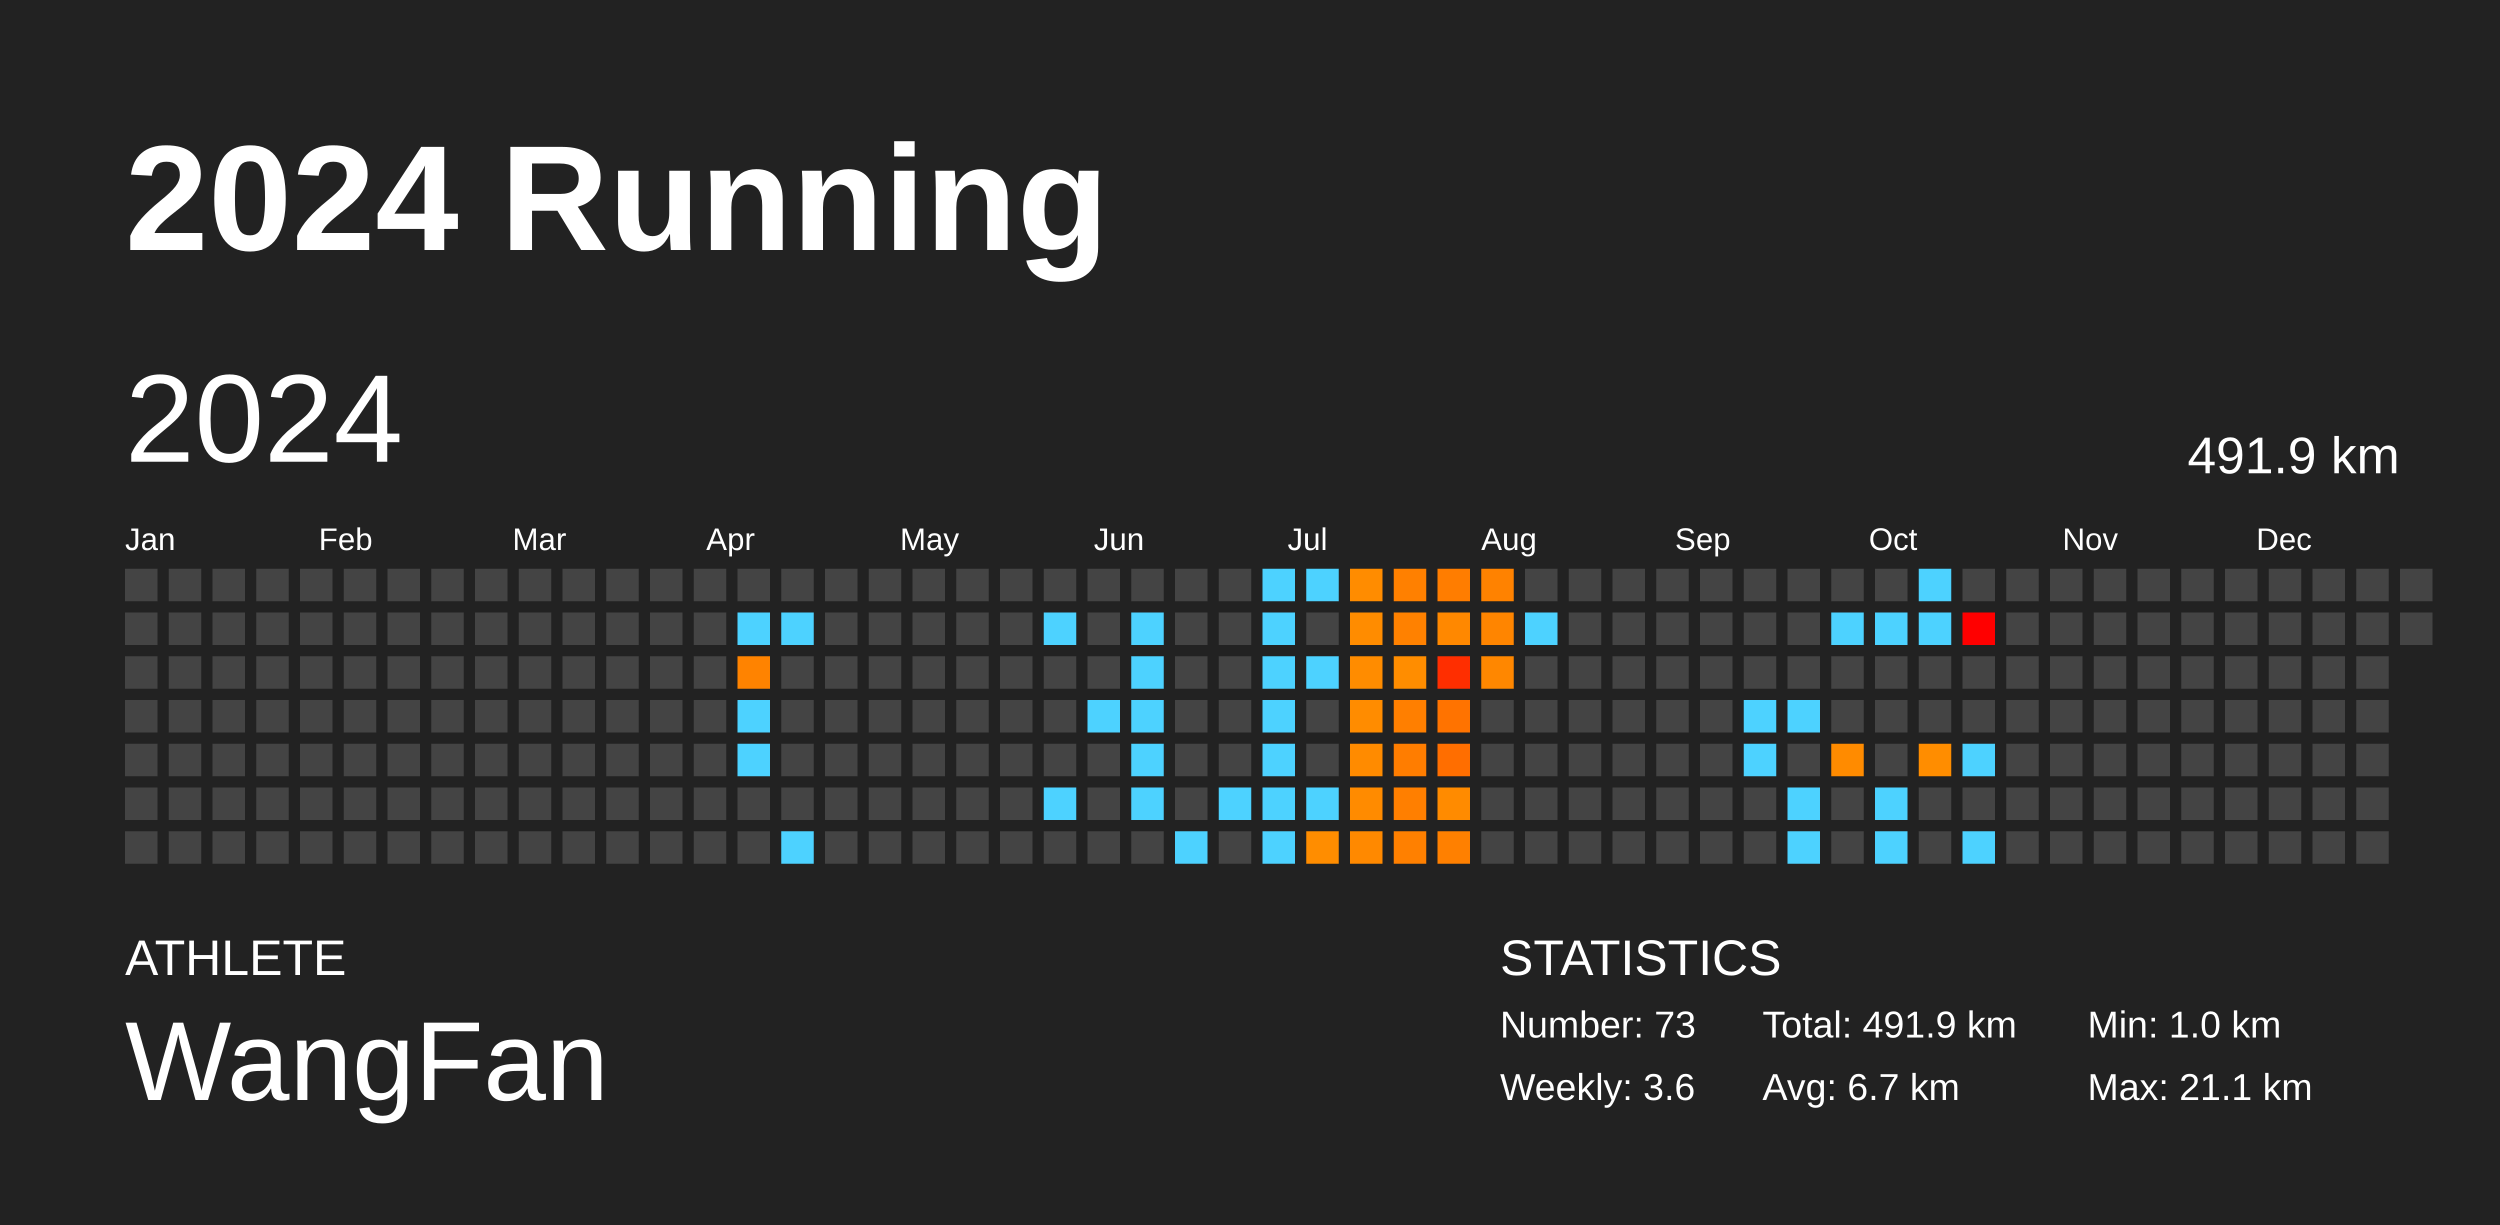
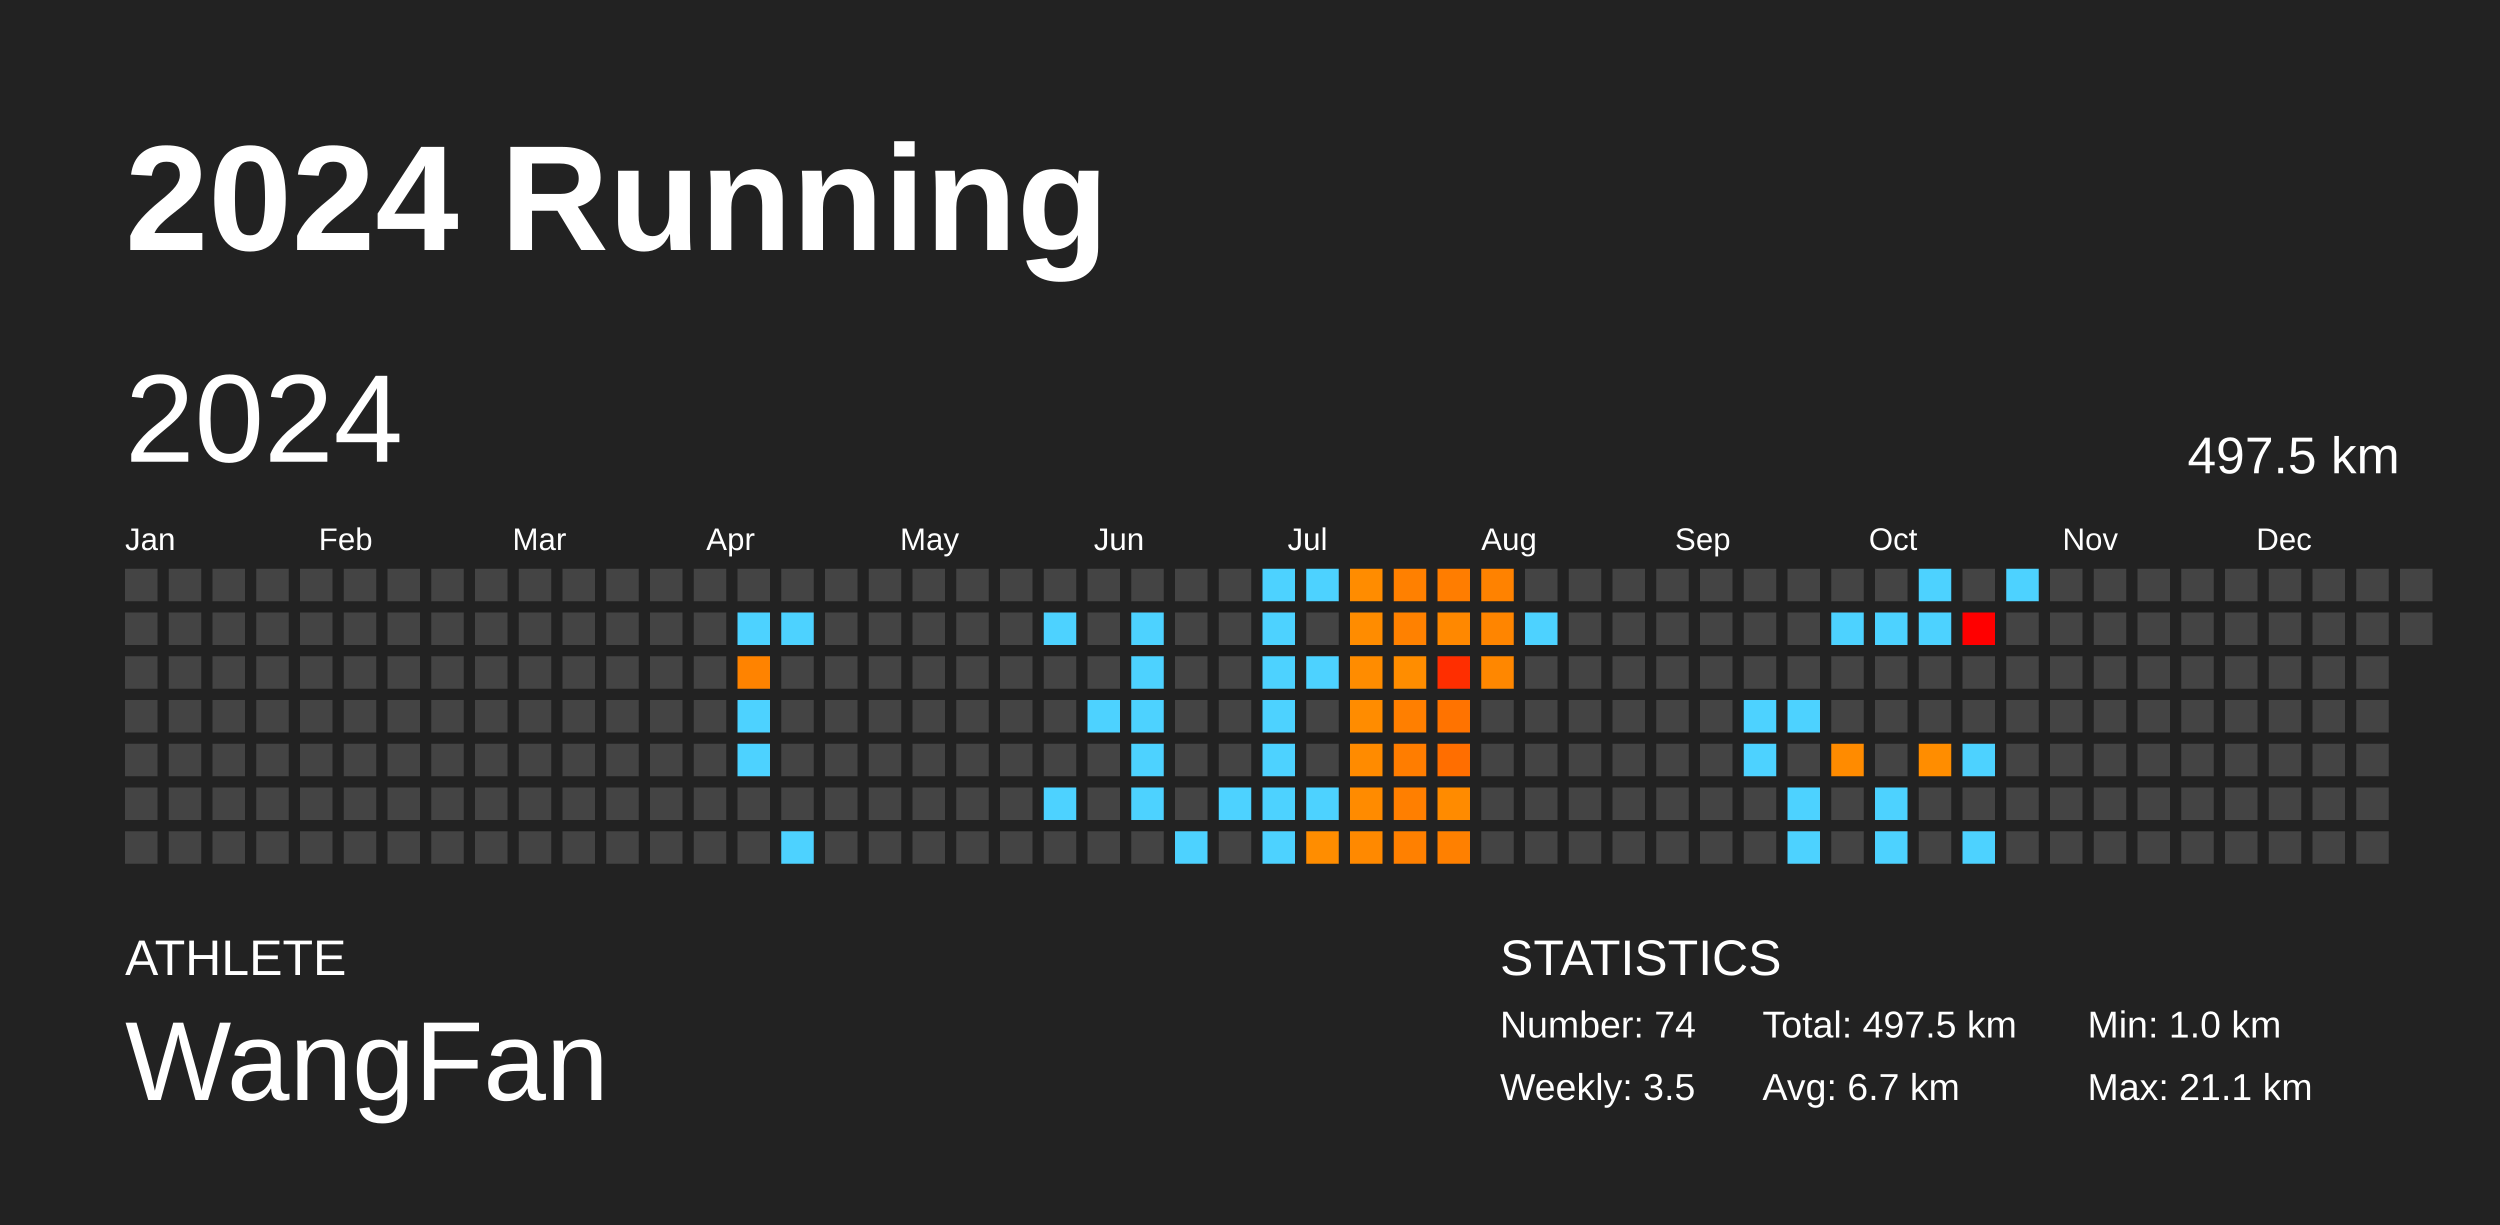
<svg xmlns="http://www.w3.org/2000/svg" baseProfile="full" height="98mm" version="1.1" viewBox="0,0,200,98" width="200mm">
  <defs />
  <rect fill="#222222" height="98" width="200" x="0" y="0" />
  <text fill="#FFFFFF" style="font-size:12px; font-family:Arial; font-weight:bold;" x="10" y="20">2024 Running</text>
  <text fill="#FFFFFF" style="font-size:4px; font-family:Arial" x="10" y="78">ATHLETE</text>
  <text fill="#FFFFFF" style="font-size:9px; font-family:Arial" x="10" y="88">WangFan</text>
  <text fill="#FFFFFF" style="font-size:4px; font-family:Arial" x="120" y="78">STATISTICS</text>
-   <text fill="#FFFFFF" style="font-size:3px; font-family:Arial" x="120" y="83">Number: 73</text>
-   <text fill="#FFFFFF" style="font-size:3px; font-family:Arial" x="120" y="88">Weekly: 3.6</text>
-   <text fill="#FFFFFF" style="font-size:3px; font-family:Arial" x="141" y="83">Total: 491.9 km</text>
+   <text fill="#FFFFFF" style="font-size:3px; font-family:Arial" x="120" y="83">Number: 74</text>
+   <text fill="#FFFFFF" style="font-size:3px; font-family:Arial" x="120" y="88">Weekly: 3.5</text>
+   <text fill="#FFFFFF" style="font-size:3px; font-family:Arial" x="141" y="83">Total: 497.5 km</text>
  <text fill="#FFFFFF" style="font-size:3px; font-family:Arial" x="141" y="88">Avg: 6.7 km</text>
  <text fill="#FFFFFF" style="font-size:3px; font-family:Arial" x="167" y="83">Min: 1.0 km</text>
  <text fill="#FFFFFF" style="font-size:3px; font-family:Arial" x="167" y="88">Max: 21.1 km</text>
  <text dominant-baseline="hanging" fill="#FFFFFF" style="font-size:10.0px; font-family:Arial;" x="10" y="30">2024</text>
-   <text dominant-baseline="hanging" fill="#FFFFFF" style="font-size:4.125px; font-family:Arial;" x="175" y="35">491.9 km</text>
+   <text dominant-baseline="hanging" fill="#FFFFFF" style="font-size:4.125px; font-family:Arial;" x="175" y="35">497.5 km</text>
  <text fill="#FFFFFF" style="font-size:2.5px; font-family:Arial" x="10.0" y="44">Jan</text>
  <text fill="#FFFFFF" style="font-size:2.5px; font-family:Arial" x="25.5" y="44">Feb</text>
  <text fill="#FFFFFF" style="font-size:2.5px; font-family:Arial" x="41.0" y="44">Mar</text>
  <text fill="#FFFFFF" style="font-size:2.5px; font-family:Arial" x="56.5" y="44">Apr</text>
  <text fill="#FFFFFF" style="font-size:2.5px; font-family:Arial" x="72.0" y="44">May</text>
  <text fill="#FFFFFF" style="font-size:2.5px; font-family:Arial" x="87.5" y="44">Jun</text>
  <text fill="#FFFFFF" style="font-size:2.5px; font-family:Arial" x="103.0" y="44">Jul</text>
  <text fill="#FFFFFF" style="font-size:2.5px; font-family:Arial" x="118.5" y="44">Aug</text>
  <text fill="#FFFFFF" style="font-size:2.5px; font-family:Arial" x="134.0" y="44">Sep</text>
  <text fill="#FFFFFF" style="font-size:2.5px; font-family:Arial" x="149.5" y="44">Oct</text>
  <text fill="#FFFFFF" style="font-size:2.5px; font-family:Arial" x="165.0" y="44">Nov</text>
  <text fill="#FFFFFF" style="font-size:2.5px; font-family:Arial" x="180.5" y="44">Dec</text>
  <rect fill="#444444" height="2.6" width="2.6" x="10.0" y="45.5" />
  <rect fill="#444444" height="2.6" width="2.6" x="10.0" y="49.0" />
  <rect fill="#444444" height="2.6" width="2.6" x="10.0" y="52.5" />
  <rect fill="#444444" height="2.6" width="2.6" x="10.0" y="56.0" />
  <rect fill="#444444" height="2.6" width="2.6" x="10.0" y="59.5" />
  <rect fill="#444444" height="2.6" width="2.6" x="10.0" y="63.0" />
  <rect fill="#444444" height="2.6" width="2.6" x="10.0" y="66.5" />
  <rect fill="#444444" height="2.6" width="2.6" x="13.5" y="45.5" />
  <rect fill="#444444" height="2.6" width="2.6" x="13.5" y="49.0" />
  <rect fill="#444444" height="2.6" width="2.6" x="13.5" y="52.5" />
  <rect fill="#444444" height="2.6" width="2.6" x="13.5" y="56.0" />
  <rect fill="#444444" height="2.6" width="2.6" x="13.5" y="59.5" />
  <rect fill="#444444" height="2.6" width="2.6" x="13.5" y="63.0" />
  <rect fill="#444444" height="2.6" width="2.6" x="13.5" y="66.5" />
  <rect fill="#444444" height="2.6" width="2.6" x="17.0" y="45.5" />
  <rect fill="#444444" height="2.6" width="2.6" x="17.0" y="49.0" />
  <rect fill="#444444" height="2.6" width="2.6" x="17.0" y="52.5" />
  <rect fill="#444444" height="2.6" width="2.6" x="17.0" y="56.0" />
  <rect fill="#444444" height="2.6" width="2.6" x="17.0" y="59.5" />
  <rect fill="#444444" height="2.6" width="2.6" x="17.0" y="63.0" />
  <rect fill="#444444" height="2.6" width="2.6" x="17.0" y="66.5" />
  <rect fill="#444444" height="2.6" width="2.6" x="20.5" y="45.5" />
  <rect fill="#444444" height="2.6" width="2.6" x="20.5" y="49.0" />
  <rect fill="#444444" height="2.6" width="2.6" x="20.5" y="52.5" />
  <rect fill="#444444" height="2.6" width="2.6" x="20.5" y="56.0" />
  <rect fill="#444444" height="2.6" width="2.6" x="20.5" y="59.5" />
  <rect fill="#444444" height="2.6" width="2.6" x="20.5" y="63.0" />
  <rect fill="#444444" height="2.6" width="2.6" x="20.5" y="66.5" />
  <rect fill="#444444" height="2.6" width="2.6" x="24.0" y="45.5" />
  <rect fill="#444444" height="2.6" width="2.6" x="24.0" y="49.0" />
  <rect fill="#444444" height="2.6" width="2.6" x="24.0" y="52.5" />
  <rect fill="#444444" height="2.6" width="2.6" x="24.0" y="56.0" />
  <rect fill="#444444" height="2.6" width="2.6" x="24.0" y="59.5" />
  <rect fill="#444444" height="2.6" width="2.6" x="24.0" y="63.0" />
  <rect fill="#444444" height="2.6" width="2.6" x="24.0" y="66.5" />
  <rect fill="#444444" height="2.6" width="2.6" x="27.5" y="45.5" />
  <rect fill="#444444" height="2.6" width="2.6" x="27.5" y="49.0" />
  <rect fill="#444444" height="2.6" width="2.6" x="27.5" y="52.5" />
  <rect fill="#444444" height="2.6" width="2.6" x="27.5" y="56.0" />
  <rect fill="#444444" height="2.6" width="2.6" x="27.5" y="59.5" />
  <rect fill="#444444" height="2.6" width="2.6" x="27.5" y="63.0" />
  <rect fill="#444444" height="2.6" width="2.6" x="27.5" y="66.5" />
  <rect fill="#444444" height="2.6" width="2.6" x="31.0" y="45.5" />
  <rect fill="#444444" height="2.6" width="2.6" x="31.0" y="49.0" />
  <rect fill="#444444" height="2.6" width="2.6" x="31.0" y="52.5" />
  <rect fill="#444444" height="2.6" width="2.6" x="31.0" y="56.0" />
  <rect fill="#444444" height="2.6" width="2.6" x="31.0" y="59.5" />
  <rect fill="#444444" height="2.6" width="2.6" x="31.0" y="63.0" />
  <rect fill="#444444" height="2.6" width="2.6" x="31.0" y="66.5" />
  <rect fill="#444444" height="2.6" width="2.6" x="34.5" y="45.5" />
  <rect fill="#444444" height="2.6" width="2.6" x="34.5" y="49.0" />
  <rect fill="#444444" height="2.6" width="2.6" x="34.5" y="52.5" />
  <rect fill="#444444" height="2.6" width="2.6" x="34.5" y="56.0" />
  <rect fill="#444444" height="2.6" width="2.6" x="34.5" y="59.5" />
  <rect fill="#444444" height="2.6" width="2.6" x="34.5" y="63.0" />
  <rect fill="#444444" height="2.6" width="2.6" x="34.5" y="66.5" />
  <rect fill="#444444" height="2.6" width="2.6" x="38.0" y="45.5" />
  <rect fill="#444444" height="2.6" width="2.6" x="38.0" y="49.0" />
  <rect fill="#444444" height="2.6" width="2.6" x="38.0" y="52.5" />
  <rect fill="#444444" height="2.6" width="2.6" x="38.0" y="56.0" />
  <rect fill="#444444" height="2.6" width="2.6" x="38.0" y="59.5" />
  <rect fill="#444444" height="2.6" width="2.6" x="38.0" y="63.0" />
  <rect fill="#444444" height="2.6" width="2.6" x="38.0" y="66.5" />
  <rect fill="#444444" height="2.6" width="2.6" x="41.5" y="45.5" />
  <rect fill="#444444" height="2.6" width="2.6" x="41.5" y="49.0" />
  <rect fill="#444444" height="2.6" width="2.6" x="41.5" y="52.5" />
  <rect fill="#444444" height="2.6" width="2.6" x="41.5" y="56.0" />
  <rect fill="#444444" height="2.6" width="2.6" x="41.5" y="59.5" />
  <rect fill="#444444" height="2.6" width="2.6" x="41.5" y="63.0" />
  <rect fill="#444444" height="2.6" width="2.6" x="41.5" y="66.5" />
  <rect fill="#444444" height="2.6" width="2.6" x="45.0" y="45.5" />
  <rect fill="#444444" height="2.6" width="2.6" x="45.0" y="49.0" />
  <rect fill="#444444" height="2.6" width="2.6" x="45.0" y="52.5" />
  <rect fill="#444444" height="2.6" width="2.6" x="45.0" y="56.0" />
  <rect fill="#444444" height="2.6" width="2.6" x="45.0" y="59.5" />
  <rect fill="#444444" height="2.6" width="2.6" x="45.0" y="63.0" />
  <rect fill="#444444" height="2.6" width="2.6" x="45.0" y="66.5" />
  <rect fill="#444444" height="2.6" width="2.6" x="48.5" y="45.5" />
  <rect fill="#444444" height="2.6" width="2.6" x="48.5" y="49.0" />
  <rect fill="#444444" height="2.6" width="2.6" x="48.5" y="52.5" />
  <rect fill="#444444" height="2.6" width="2.6" x="48.5" y="56.0" />
  <rect fill="#444444" height="2.6" width="2.6" x="48.5" y="59.5" />
  <rect fill="#444444" height="2.6" width="2.6" x="48.5" y="63.0" />
  <rect fill="#444444" height="2.6" width="2.6" x="48.5" y="66.5" />
  <rect fill="#444444" height="2.6" width="2.6" x="52.0" y="45.5" />
  <rect fill="#444444" height="2.6" width="2.6" x="52.0" y="49.0" />
  <rect fill="#444444" height="2.6" width="2.6" x="52.0" y="52.5" />
  <rect fill="#444444" height="2.6" width="2.6" x="52.0" y="56.0" />
  <rect fill="#444444" height="2.6" width="2.6" x="52.0" y="59.5" />
  <rect fill="#444444" height="2.6" width="2.6" x="52.0" y="63.0" />
  <rect fill="#444444" height="2.6" width="2.6" x="52.0" y="66.5" />
  <rect fill="#444444" height="2.6" width="2.6" x="55.5" y="45.5" />
  <rect fill="#444444" height="2.6" width="2.6" x="55.5" y="49.0" />
  <rect fill="#444444" height="2.6" width="2.6" x="55.5" y="52.5" />
  <rect fill="#444444" height="2.6" width="2.6" x="55.5" y="56.0" />
  <rect fill="#444444" height="2.6" width="2.6" x="55.5" y="59.5" />
  <rect fill="#444444" height="2.6" width="2.6" x="55.5" y="63.0" />
  <rect fill="#444444" height="2.6" width="2.6" x="55.5" y="66.5" />
  <rect fill="#444444" height="2.6" width="2.6" x="59.0" y="45.5" />
  <rect fill="#4dd2ff" height="2.6" width="2.6" x="59.0" y="49.0" />
  <rect fill="#ff8300" height="2.6" width="2.6" x="59.0" y="52.5" />
  <rect fill="#4dd2ff" height="2.6" width="2.6" x="59.0" y="56.0" />
  <rect fill="#4dd2ff" height="2.6" width="2.6" x="59.0" y="59.5" />
  <rect fill="#444444" height="2.6" width="2.6" x="59.0" y="63.0" />
  <rect fill="#444444" height="2.6" width="2.6" x="59.0" y="66.5" />
  <rect fill="#444444" height="2.6" width="2.6" x="62.5" y="45.5" />
  <rect fill="#4dd2ff" height="2.6" width="2.6" x="62.5" y="49.0" />
  <rect fill="#444444" height="2.6" width="2.6" x="62.5" y="52.5" />
  <rect fill="#444444" height="2.6" width="2.6" x="62.5" y="56.0" />
  <rect fill="#444444" height="2.6" width="2.6" x="62.5" y="59.5" />
  <rect fill="#444444" height="2.6" width="2.6" x="62.5" y="63.0" />
  <rect fill="#4dd2ff" height="2.6" width="2.6" x="62.5" y="66.5" />
  <rect fill="#444444" height="2.6" width="2.6" x="66.0" y="45.5" />
  <rect fill="#444444" height="2.6" width="2.6" x="66.0" y="49.0" />
  <rect fill="#444444" height="2.6" width="2.6" x="66.0" y="52.5" />
  <rect fill="#444444" height="2.6" width="2.6" x="66.0" y="56.0" />
  <rect fill="#444444" height="2.6" width="2.6" x="66.0" y="59.5" />
  <rect fill="#444444" height="2.6" width="2.6" x="66.0" y="63.0" />
  <rect fill="#444444" height="2.6" width="2.6" x="66.0" y="66.5" />
  <rect fill="#444444" height="2.6" width="2.6" x="69.5" y="45.5" />
  <rect fill="#444444" height="2.6" width="2.6" x="69.5" y="49.0" />
  <rect fill="#444444" height="2.6" width="2.6" x="69.5" y="52.5" />
  <rect fill="#444444" height="2.6" width="2.6" x="69.5" y="56.0" />
  <rect fill="#444444" height="2.6" width="2.6" x="69.5" y="59.5" />
  <rect fill="#444444" height="2.6" width="2.6" x="69.5" y="63.0" />
  <rect fill="#444444" height="2.6" width="2.6" x="69.5" y="66.5" />
  <rect fill="#444444" height="2.6" width="2.6" x="73.0" y="45.5" />
  <rect fill="#444444" height="2.6" width="2.6" x="73.0" y="49.0" />
  <rect fill="#444444" height="2.6" width="2.6" x="73.0" y="52.5" />
  <rect fill="#444444" height="2.6" width="2.6" x="73.0" y="56.0" />
  <rect fill="#444444" height="2.6" width="2.6" x="73.0" y="59.5" />
  <rect fill="#444444" height="2.6" width="2.6" x="73.0" y="63.0" />
  <rect fill="#444444" height="2.6" width="2.6" x="73.0" y="66.5" />
  <rect fill="#444444" height="2.6" width="2.6" x="76.5" y="45.5" />
  <rect fill="#444444" height="2.6" width="2.6" x="76.5" y="49.0" />
  <rect fill="#444444" height="2.6" width="2.6" x="76.5" y="52.5" />
  <rect fill="#444444" height="2.6" width="2.6" x="76.5" y="56.0" />
  <rect fill="#444444" height="2.6" width="2.6" x="76.5" y="59.5" />
  <rect fill="#444444" height="2.6" width="2.6" x="76.5" y="63.0" />
  <rect fill="#444444" height="2.6" width="2.6" x="76.5" y="66.5" />
  <rect fill="#444444" height="2.6" width="2.6" x="80.0" y="45.5" />
  <rect fill="#444444" height="2.6" width="2.6" x="80.0" y="49.0" />
  <rect fill="#444444" height="2.6" width="2.6" x="80.0" y="52.5" />
  <rect fill="#444444" height="2.6" width="2.6" x="80.0" y="56.0" />
  <rect fill="#444444" height="2.6" width="2.6" x="80.0" y="59.5" />
  <rect fill="#444444" height="2.6" width="2.6" x="80.0" y="63.0" />
  <rect fill="#444444" height="2.6" width="2.6" x="80.0" y="66.5" />
  <rect fill="#444444" height="2.6" width="2.6" x="83.5" y="45.5" />
  <rect fill="#4dd2ff" height="2.6" width="2.6" x="83.5" y="49.0" />
  <rect fill="#444444" height="2.6" width="2.6" x="83.5" y="52.5" />
  <rect fill="#444444" height="2.6" width="2.6" x="83.5" y="56.0" />
  <rect fill="#444444" height="2.6" width="2.6" x="83.5" y="59.5" />
  <rect fill="#4dd2ff" height="2.6" width="2.6" x="83.5" y="63.0" />
  <rect fill="#444444" height="2.6" width="2.6" x="83.5" y="66.5" />
  <rect fill="#444444" height="2.6" width="2.6" x="87.0" y="45.5" />
  <rect fill="#444444" height="2.6" width="2.6" x="87.0" y="49.0" />
  <rect fill="#444444" height="2.6" width="2.6" x="87.0" y="52.5" />
  <rect fill="#4dd2ff" height="2.6" width="2.6" x="87.0" y="56.0" />
  <rect fill="#444444" height="2.6" width="2.6" x="87.0" y="59.5" />
  <rect fill="#444444" height="2.6" width="2.6" x="87.0" y="63.0" />
  <rect fill="#444444" height="2.6" width="2.6" x="87.0" y="66.5" />
  <rect fill="#444444" height="2.6" width="2.6" x="90.5" y="45.5" />
  <rect fill="#4dd2ff" height="2.6" width="2.6" x="90.5" y="49.0" />
  <rect fill="#4dd2ff" height="2.6" width="2.6" x="90.5" y="52.5" />
  <rect fill="#4dd2ff" height="2.6" width="2.6" x="90.5" y="56.0" />
  <rect fill="#4dd2ff" height="2.6" width="2.6" x="90.5" y="59.5" />
  <rect fill="#4dd2ff" height="2.6" width="2.6" x="90.5" y="63.0" />
  <rect fill="#444444" height="2.6" width="2.6" x="90.5" y="66.5" />
  <rect fill="#444444" height="2.6" width="2.6" x="94.0" y="45.5" />
  <rect fill="#444444" height="2.6" width="2.6" x="94.0" y="49.0" />
  <rect fill="#444444" height="2.6" width="2.6" x="94.0" y="52.5" />
  <rect fill="#444444" height="2.6" width="2.6" x="94.0" y="56.0" />
  <rect fill="#444444" height="2.6" width="2.6" x="94.0" y="59.5" />
  <rect fill="#444444" height="2.6" width="2.6" x="94.0" y="63.0" />
  <rect fill="#4dd2ff" height="2.6" width="2.6" x="94.0" y="66.5" />
  <rect fill="#444444" height="2.6" width="2.6" x="97.5" y="45.5" />
  <rect fill="#444444" height="2.6" width="2.6" x="97.5" y="49.0" />
  <rect fill="#444444" height="2.6" width="2.6" x="97.5" y="52.5" />
  <rect fill="#444444" height="2.6" width="2.6" x="97.5" y="56.0" />
  <rect fill="#444444" height="2.6" width="2.6" x="97.5" y="59.5" />
  <rect fill="#4dd2ff" height="2.6" width="2.6" x="97.5" y="63.0" />
  <rect fill="#444444" height="2.6" width="2.6" x="97.5" y="66.5" />
  <rect fill="#4dd2ff" height="2.6" width="2.6" x="101.0" y="45.5" />
  <rect fill="#4dd2ff" height="2.6" width="2.6" x="101.0" y="49.0" />
  <rect fill="#4dd2ff" height="2.6" width="2.6" x="101.0" y="52.5" />
  <rect fill="#4dd2ff" height="2.6" width="2.6" x="101.0" y="56.0" />
  <rect fill="#4dd2ff" height="2.6" width="2.6" x="101.0" y="59.5" />
  <rect fill="#4dd2ff" height="2.6" width="2.6" x="101.0" y="63.0" />
  <rect fill="#4dd2ff" height="2.6" width="2.6" x="101.0" y="66.5" />
  <rect fill="#4dd2ff" height="2.6" width="2.6" x="104.5" y="45.5" />
  <rect fill="#444444" height="2.6" width="2.6" x="104.5" y="49.0" />
  <rect fill="#4dd2ff" height="2.6" width="2.6" x="104.5" y="52.5" />
  <rect fill="#444444" height="2.6" width="2.6" x="104.5" y="56.0" />
  <rect fill="#444444" height="2.6" width="2.6" x="104.5" y="59.5" />
  <rect fill="#4dd2ff" height="2.6" width="2.6" x="104.5" y="63.0" />
  <rect fill="#ff8d00" height="2.6" width="2.6" x="104.5" y="66.5" />
  <rect fill="#ff8c00" height="2.6" width="2.6" x="108.0" y="45.5" />
  <rect fill="#ff8c00" height="2.6" width="2.6" x="108.0" y="49.0" />
  <rect fill="#ff8c00" height="2.6" width="2.6" x="108.0" y="52.5" />
  <rect fill="#ff8c00" height="2.6" width="2.6" x="108.0" y="56.0" />
  <rect fill="#ff8b00" height="2.6" width="2.6" x="108.0" y="59.5" />
  <rect fill="#ff8b00" height="2.6" width="2.6" x="108.0" y="63.0" />
  <rect fill="#ff8900" height="2.6" width="2.6" x="108.0" y="66.5" />
  <rect fill="#ff8000" height="2.6" width="2.6" x="111.5" y="45.5" />
  <rect fill="#ff8100" height="2.6" width="2.6" x="111.5" y="49.0" />
  <rect fill="#ff8d00" height="2.6" width="2.6" x="111.5" y="52.5" />
  <rect fill="#ff7f00" height="2.6" width="2.6" x="111.5" y="56.0" />
  <rect fill="#ff7d00" height="2.6" width="2.6" x="111.5" y="59.5" />
  <rect fill="#ff7f00" height="2.6" width="2.6" x="111.5" y="63.0" />
  <rect fill="#ff8000" height="2.6" width="2.6" x="111.5" y="66.5" />
  <rect fill="#ff7d00" height="2.6" width="2.6" x="115.0" y="45.5" />
  <rect fill="#ff8800" height="2.6" width="2.6" x="115.0" y="49.0" />
  <rect fill="#ff2e00" height="2.6" width="2.6" x="115.0" y="52.5" />
  <rect fill="#ff7300" height="2.6" width="2.6" x="115.0" y="56.0" />
  <rect fill="#ff6e00" height="2.6" width="2.6" x="115.0" y="59.5" />
  <rect fill="#ff8b00" height="2.6" width="2.6" x="115.0" y="63.0" />
  <rect fill="#ff8000" height="2.6" width="2.6" x="115.0" y="66.5" />
  <rect fill="#ff8200" height="2.6" width="2.6" x="118.5" y="45.5" />
  <rect fill="#ff8500" height="2.6" width="2.6" x="118.5" y="49.0" />
  <rect fill="#ff8700" height="2.6" width="2.6" x="118.5" y="52.5" />
  <rect fill="#444444" height="2.6" width="2.6" x="118.5" y="56.0" />
  <rect fill="#444444" height="2.6" width="2.6" x="118.5" y="59.5" />
  <rect fill="#444444" height="2.6" width="2.6" x="118.5" y="63.0" />
  <rect fill="#444444" height="2.6" width="2.6" x="118.5" y="66.5" />
  <rect fill="#444444" height="2.6" width="2.6" x="122.0" y="45.5" />
  <rect fill="#4dd2ff" height="2.6" width="2.6" x="122.0" y="49.0" />
  <rect fill="#444444" height="2.6" width="2.6" x="122.0" y="52.5" />
  <rect fill="#444444" height="2.6" width="2.6" x="122.0" y="56.0" />
  <rect fill="#444444" height="2.6" width="2.6" x="122.0" y="59.5" />
  <rect fill="#444444" height="2.6" width="2.6" x="122.0" y="63.0" />
  <rect fill="#444444" height="2.6" width="2.6" x="122.0" y="66.5" />
  <rect fill="#444444" height="2.6" width="2.6" x="125.5" y="45.5" />
  <rect fill="#444444" height="2.6" width="2.6" x="125.5" y="49.0" />
  <rect fill="#444444" height="2.6" width="2.6" x="125.5" y="52.5" />
  <rect fill="#444444" height="2.6" width="2.6" x="125.5" y="56.0" />
  <rect fill="#444444" height="2.6" width="2.6" x="125.5" y="59.5" />
  <rect fill="#444444" height="2.6" width="2.6" x="125.5" y="63.0" />
  <rect fill="#444444" height="2.6" width="2.6" x="125.5" y="66.5" />
  <rect fill="#444444" height="2.6" width="2.6" x="129.0" y="45.5" />
  <rect fill="#444444" height="2.6" width="2.6" x="129.0" y="49.0" />
  <rect fill="#444444" height="2.6" width="2.6" x="129.0" y="52.5" />
  <rect fill="#444444" height="2.6" width="2.6" x="129.0" y="56.0" />
  <rect fill="#444444" height="2.6" width="2.6" x="129.0" y="59.5" />
  <rect fill="#444444" height="2.6" width="2.6" x="129.0" y="63.0" />
  <rect fill="#444444" height="2.6" width="2.6" x="129.0" y="66.5" />
  <rect fill="#444444" height="2.6" width="2.6" x="132.5" y="45.5" />
  <rect fill="#444444" height="2.6" width="2.6" x="132.5" y="49.0" />
  <rect fill="#444444" height="2.6" width="2.6" x="132.5" y="52.5" />
  <rect fill="#444444" height="2.6" width="2.6" x="132.5" y="56.0" />
  <rect fill="#444444" height="2.6" width="2.6" x="132.5" y="59.5" />
  <rect fill="#444444" height="2.6" width="2.6" x="132.5" y="63.0" />
  <rect fill="#444444" height="2.6" width="2.6" x="132.5" y="66.5" />
  <rect fill="#444444" height="2.6" width="2.6" x="136.0" y="45.5" />
  <rect fill="#444444" height="2.6" width="2.6" x="136.0" y="49.0" />
  <rect fill="#444444" height="2.6" width="2.6" x="136.0" y="52.5" />
  <rect fill="#444444" height="2.6" width="2.6" x="136.0" y="56.0" />
  <rect fill="#444444" height="2.6" width="2.6" x="136.0" y="59.5" />
  <rect fill="#444444" height="2.6" width="2.6" x="136.0" y="63.0" />
  <rect fill="#444444" height="2.6" width="2.6" x="136.0" y="66.5" />
  <rect fill="#444444" height="2.6" width="2.6" x="139.5" y="45.5" />
  <rect fill="#444444" height="2.6" width="2.6" x="139.5" y="49.0" />
  <rect fill="#444444" height="2.6" width="2.6" x="139.5" y="52.5" />
  <rect fill="#4dd2ff" height="2.6" width="2.6" x="139.5" y="56.0" />
  <rect fill="#4dd2ff" height="2.6" width="2.6" x="139.5" y="59.5" />
  <rect fill="#444444" height="2.6" width="2.6" x="139.5" y="63.0" />
  <rect fill="#444444" height="2.6" width="2.6" x="139.5" y="66.5" />
  <rect fill="#444444" height="2.6" width="2.6" x="143.0" y="45.5" />
  <rect fill="#444444" height="2.6" width="2.6" x="143.0" y="49.0" />
  <rect fill="#444444" height="2.6" width="2.6" x="143.0" y="52.5" />
  <rect fill="#4dd2ff" height="2.6" width="2.6" x="143.0" y="56.0" />
  <rect fill="#444444" height="2.6" width="2.6" x="143.0" y="59.5" />
  <rect fill="#4dd2ff" height="2.6" width="2.6" x="143.0" y="63.0" />
  <rect fill="#4dd2ff" height="2.6" width="2.6" x="143.0" y="66.5" />
  <rect fill="#444444" height="2.6" width="2.6" x="146.5" y="45.5" />
  <rect fill="#4dd2ff" height="2.6" width="2.6" x="146.5" y="49.0" />
  <rect fill="#444444" height="2.6" width="2.6" x="146.5" y="52.5" />
  <rect fill="#444444" height="2.6" width="2.6" x="146.5" y="56.0" />
  <rect fill="#ff8b00" height="2.6" width="2.6" x="146.5" y="59.5" />
  <rect fill="#444444" height="2.6" width="2.6" x="146.5" y="63.0" />
  <rect fill="#444444" height="2.6" width="2.6" x="146.5" y="66.5" />
  <rect fill="#444444" height="2.6" width="2.6" x="150.0" y="45.5" />
  <rect fill="#4dd2ff" height="2.6" width="2.6" x="150.0" y="49.0" />
  <rect fill="#444444" height="2.6" width="2.6" x="150.0" y="52.5" />
  <rect fill="#444444" height="2.6" width="2.6" x="150.0" y="56.0" />
  <rect fill="#444444" height="2.6" width="2.6" x="150.0" y="59.5" />
  <rect fill="#4dd2ff" height="2.6" width="2.6" x="150.0" y="63.0" />
  <rect fill="#4dd2ff" height="2.6" width="2.6" x="150.0" y="66.5" />
  <rect fill="#4dd2ff" height="2.6" width="2.6" x="153.5" y="45.5" />
  <rect fill="#4dd2ff" height="2.6" width="2.6" x="153.5" y="49.0" />
  <rect fill="#444444" height="2.6" width="2.6" x="153.5" y="52.5" />
  <rect fill="#444444" height="2.6" width="2.6" x="153.5" y="56.0" />
  <rect fill="#ff8d00" height="2.6" width="2.6" x="153.5" y="59.5" />
  <rect fill="#444444" height="2.6" width="2.6" x="153.5" y="63.0" />
  <rect fill="#444444" height="2.6" width="2.6" x="153.5" y="66.5" />
  <rect fill="#444444" height="2.6" width="2.6" x="157.0" y="45.5" />
  <rect fill="red" height="2.6" width="2.6" x="157.0" y="49.0" />
  <rect fill="#444444" height="2.6" width="2.6" x="157.0" y="52.5" />
  <rect fill="#444444" height="2.6" width="2.6" x="157.0" y="56.0" />
  <rect fill="#4dd2ff" height="2.6" width="2.6" x="157.0" y="59.5" />
  <rect fill="#444444" height="2.6" width="2.6" x="157.0" y="63.0" />
  <rect fill="#4dd2ff" height="2.6" width="2.6" x="157.0" y="66.5" />
-   <rect fill="#444444" height="2.6" width="2.6" x="160.5" y="45.5" />
+   <rect fill="#4dd2ff" height="2.6" width="2.6" x="160.5" y="45.5" />
  <rect fill="#444444" height="2.6" width="2.6" x="160.5" y="49.0" />
  <rect fill="#444444" height="2.6" width="2.6" x="160.5" y="52.5" />
  <rect fill="#444444" height="2.6" width="2.6" x="160.5" y="56.0" />
  <rect fill="#444444" height="2.6" width="2.6" x="160.5" y="59.5" />
  <rect fill="#444444" height="2.6" width="2.6" x="160.5" y="63.0" />
  <rect fill="#444444" height="2.6" width="2.6" x="160.5" y="66.5" />
  <rect fill="#444444" height="2.6" width="2.6" x="164.0" y="45.5" />
  <rect fill="#444444" height="2.6" width="2.6" x="164.0" y="49.0" />
  <rect fill="#444444" height="2.6" width="2.6" x="164.0" y="52.5" />
  <rect fill="#444444" height="2.6" width="2.6" x="164.0" y="56.0" />
  <rect fill="#444444" height="2.6" width="2.6" x="164.0" y="59.5" />
  <rect fill="#444444" height="2.6" width="2.6" x="164.0" y="63.0" />
  <rect fill="#444444" height="2.6" width="2.6" x="164.0" y="66.5" />
  <rect fill="#444444" height="2.6" width="2.6" x="167.5" y="45.5" />
  <rect fill="#444444" height="2.6" width="2.6" x="167.5" y="49.0" />
  <rect fill="#444444" height="2.6" width="2.6" x="167.5" y="52.5" />
  <rect fill="#444444" height="2.6" width="2.6" x="167.5" y="56.0" />
  <rect fill="#444444" height="2.6" width="2.6" x="167.5" y="59.5" />
  <rect fill="#444444" height="2.6" width="2.6" x="167.5" y="63.0" />
  <rect fill="#444444" height="2.6" width="2.6" x="167.5" y="66.5" />
  <rect fill="#444444" height="2.6" width="2.6" x="171.0" y="45.5" />
  <rect fill="#444444" height="2.6" width="2.6" x="171.0" y="49.0" />
  <rect fill="#444444" height="2.6" width="2.6" x="171.0" y="52.5" />
  <rect fill="#444444" height="2.6" width="2.6" x="171.0" y="56.0" />
  <rect fill="#444444" height="2.6" width="2.6" x="171.0" y="59.5" />
  <rect fill="#444444" height="2.6" width="2.6" x="171.0" y="63.0" />
  <rect fill="#444444" height="2.6" width="2.6" x="171.0" y="66.5" />
  <rect fill="#444444" height="2.6" width="2.6" x="174.5" y="45.5" />
  <rect fill="#444444" height="2.6" width="2.6" x="174.5" y="49.0" />
  <rect fill="#444444" height="2.6" width="2.6" x="174.5" y="52.5" />
  <rect fill="#444444" height="2.6" width="2.6" x="174.5" y="56.0" />
  <rect fill="#444444" height="2.6" width="2.6" x="174.5" y="59.5" />
  <rect fill="#444444" height="2.6" width="2.6" x="174.5" y="63.0" />
  <rect fill="#444444" height="2.6" width="2.6" x="174.5" y="66.5" />
  <rect fill="#444444" height="2.6" width="2.6" x="178.0" y="45.5" />
  <rect fill="#444444" height="2.6" width="2.6" x="178.0" y="49.0" />
  <rect fill="#444444" height="2.6" width="2.6" x="178.0" y="52.5" />
  <rect fill="#444444" height="2.6" width="2.6" x="178.0" y="56.0" />
  <rect fill="#444444" height="2.6" width="2.6" x="178.0" y="59.5" />
  <rect fill="#444444" height="2.6" width="2.6" x="178.0" y="63.0" />
  <rect fill="#444444" height="2.6" width="2.6" x="178.0" y="66.5" />
  <rect fill="#444444" height="2.6" width="2.6" x="181.5" y="45.5" />
  <rect fill="#444444" height="2.6" width="2.6" x="181.5" y="49.0" />
  <rect fill="#444444" height="2.6" width="2.6" x="181.5" y="52.5" />
  <rect fill="#444444" height="2.6" width="2.6" x="181.5" y="56.0" />
  <rect fill="#444444" height="2.6" width="2.6" x="181.5" y="59.5" />
  <rect fill="#444444" height="2.6" width="2.6" x="181.5" y="63.0" />
  <rect fill="#444444" height="2.6" width="2.6" x="181.5" y="66.5" />
  <rect fill="#444444" height="2.6" width="2.6" x="185.0" y="45.5" />
  <rect fill="#444444" height="2.6" width="2.6" x="185.0" y="49.0" />
  <rect fill="#444444" height="2.6" width="2.6" x="185.0" y="52.5" />
  <rect fill="#444444" height="2.6" width="2.6" x="185.0" y="56.0" />
  <rect fill="#444444" height="2.6" width="2.6" x="185.0" y="59.5" />
  <rect fill="#444444" height="2.6" width="2.6" x="185.0" y="63.0" />
  <rect fill="#444444" height="2.6" width="2.6" x="185.0" y="66.5" />
  <rect fill="#444444" height="2.6" width="2.6" x="188.5" y="45.5" />
  <rect fill="#444444" height="2.6" width="2.6" x="188.5" y="49.0" />
  <rect fill="#444444" height="2.6" width="2.6" x="188.5" y="52.5" />
  <rect fill="#444444" height="2.6" width="2.6" x="188.5" y="56.0" />
  <rect fill="#444444" height="2.6" width="2.6" x="188.5" y="59.5" />
  <rect fill="#444444" height="2.6" width="2.6" x="188.5" y="63.0" />
  <rect fill="#444444" height="2.6" width="2.6" x="188.5" y="66.5" />
  <rect fill="#444444" height="2.6" width="2.6" x="192.0" y="45.5" />
  <rect fill="#444444" height="2.6" width="2.6" x="192.0" y="49.0" />
</svg>
